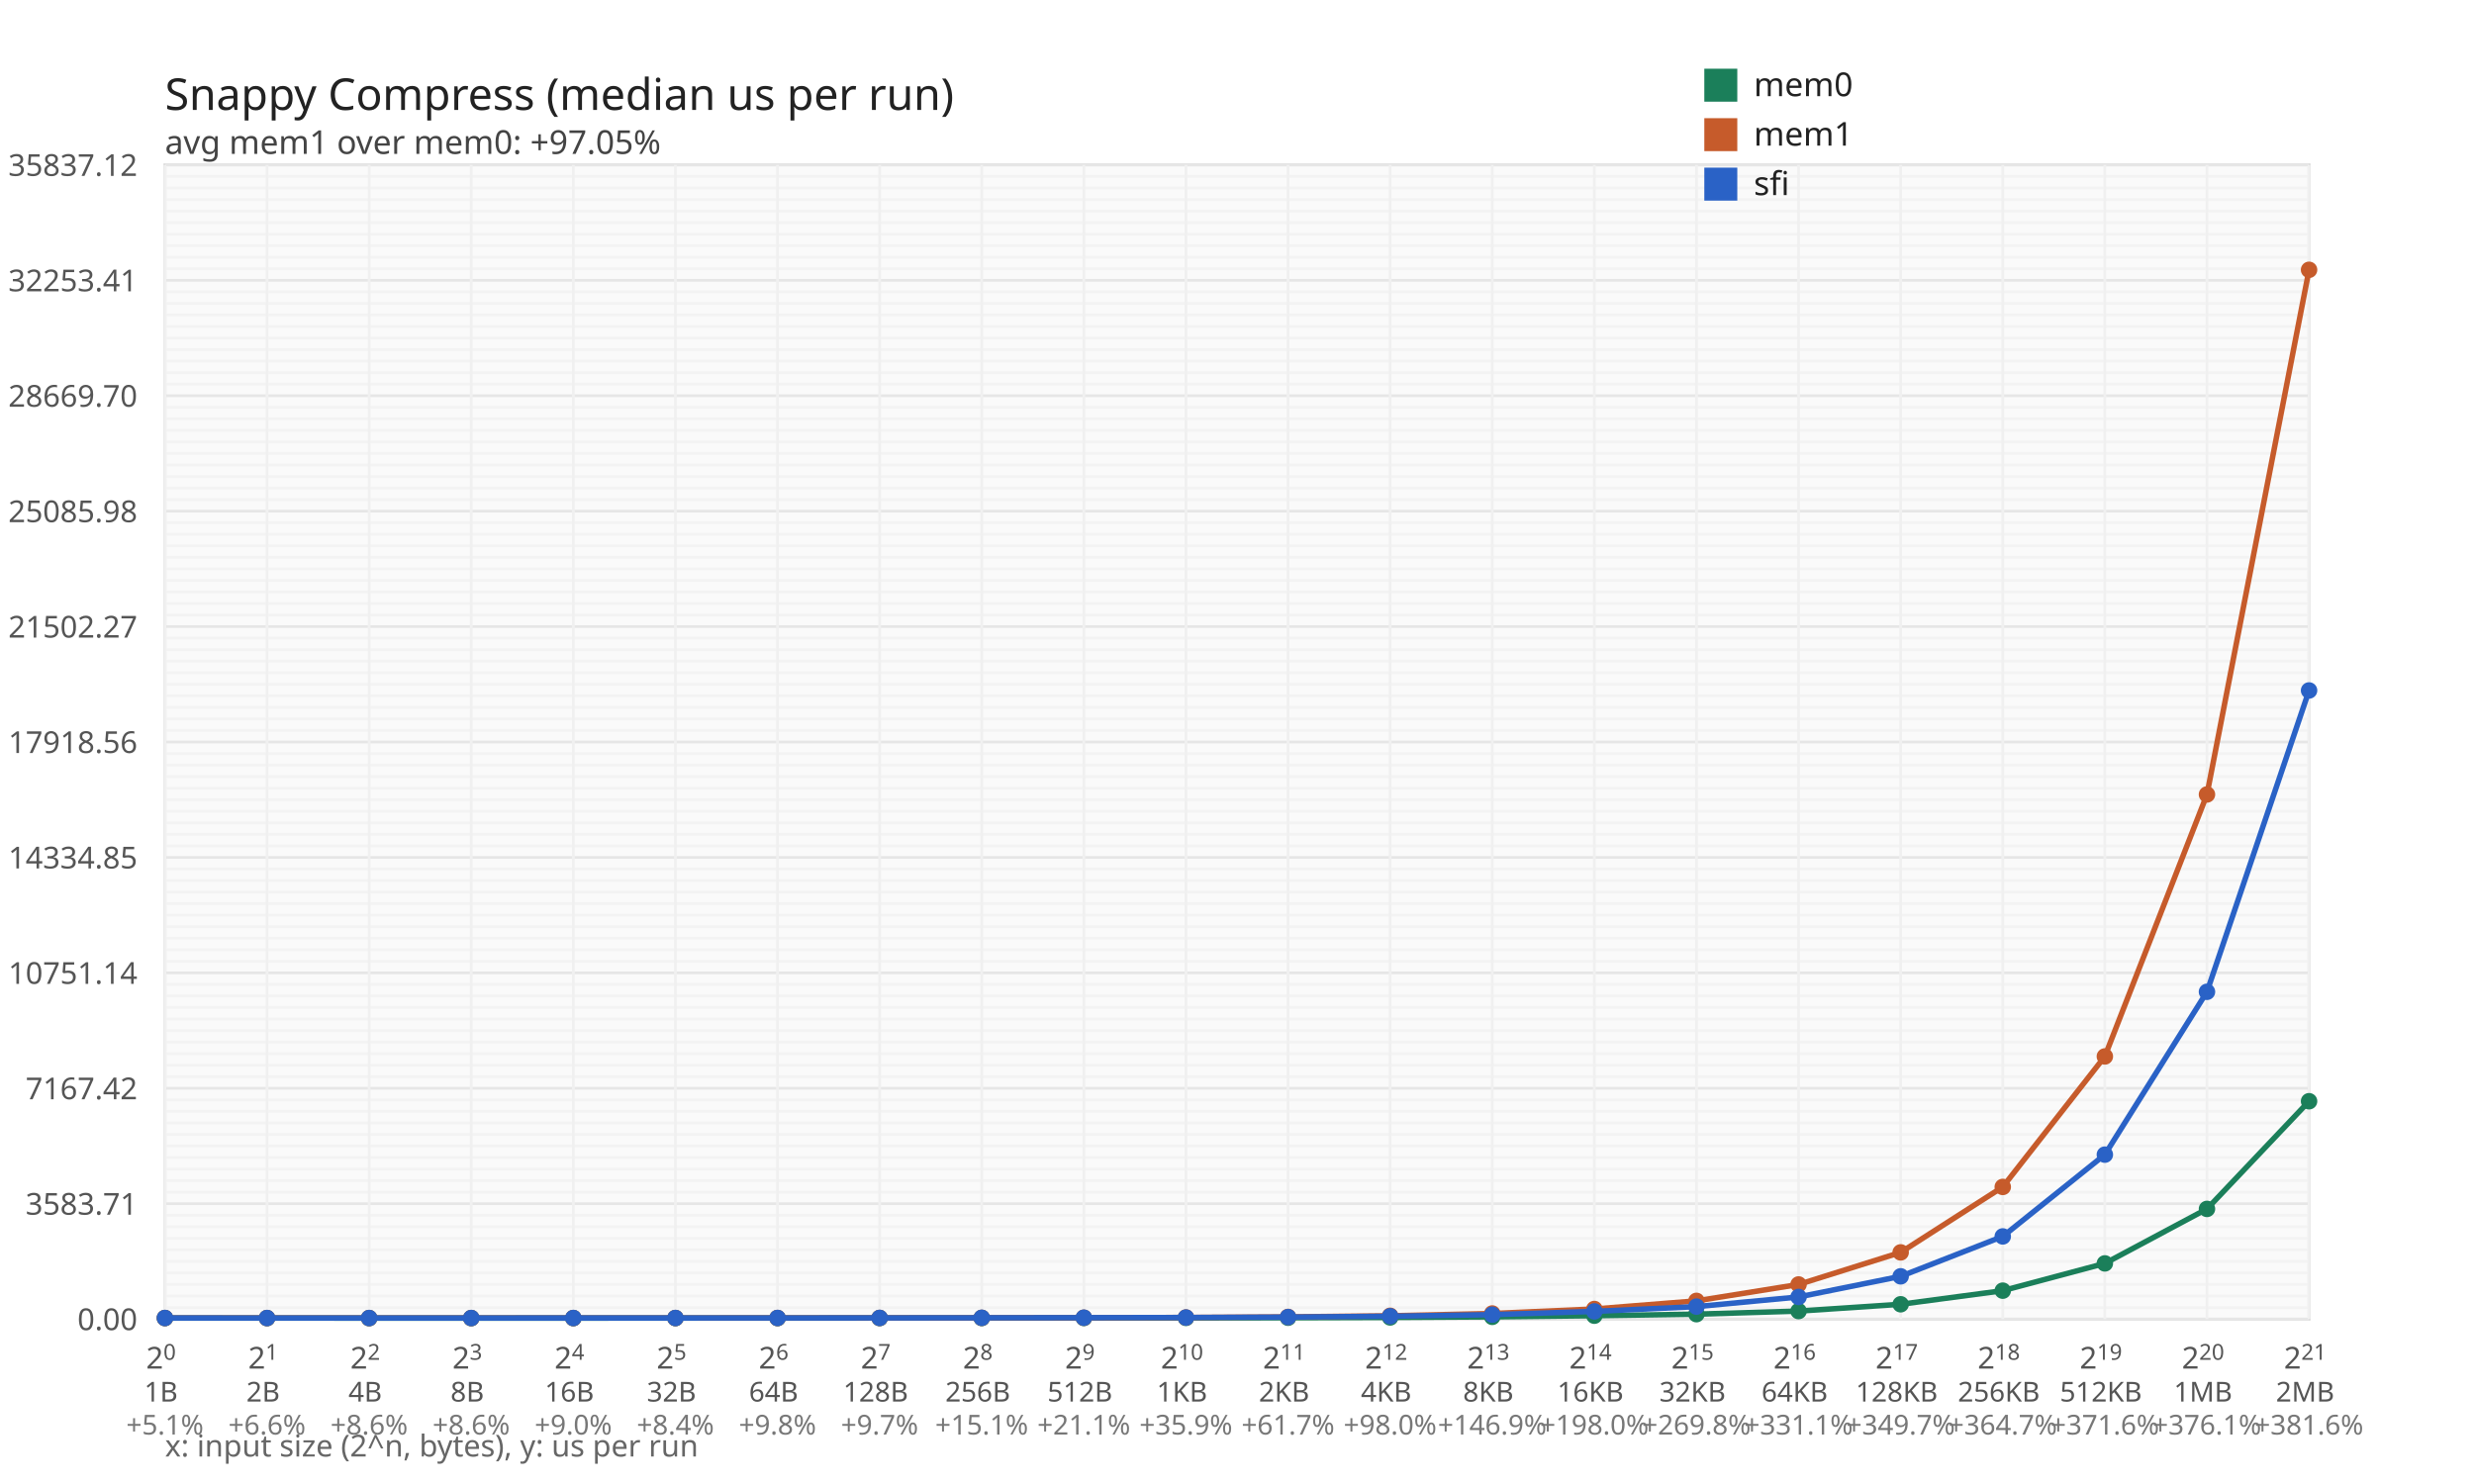
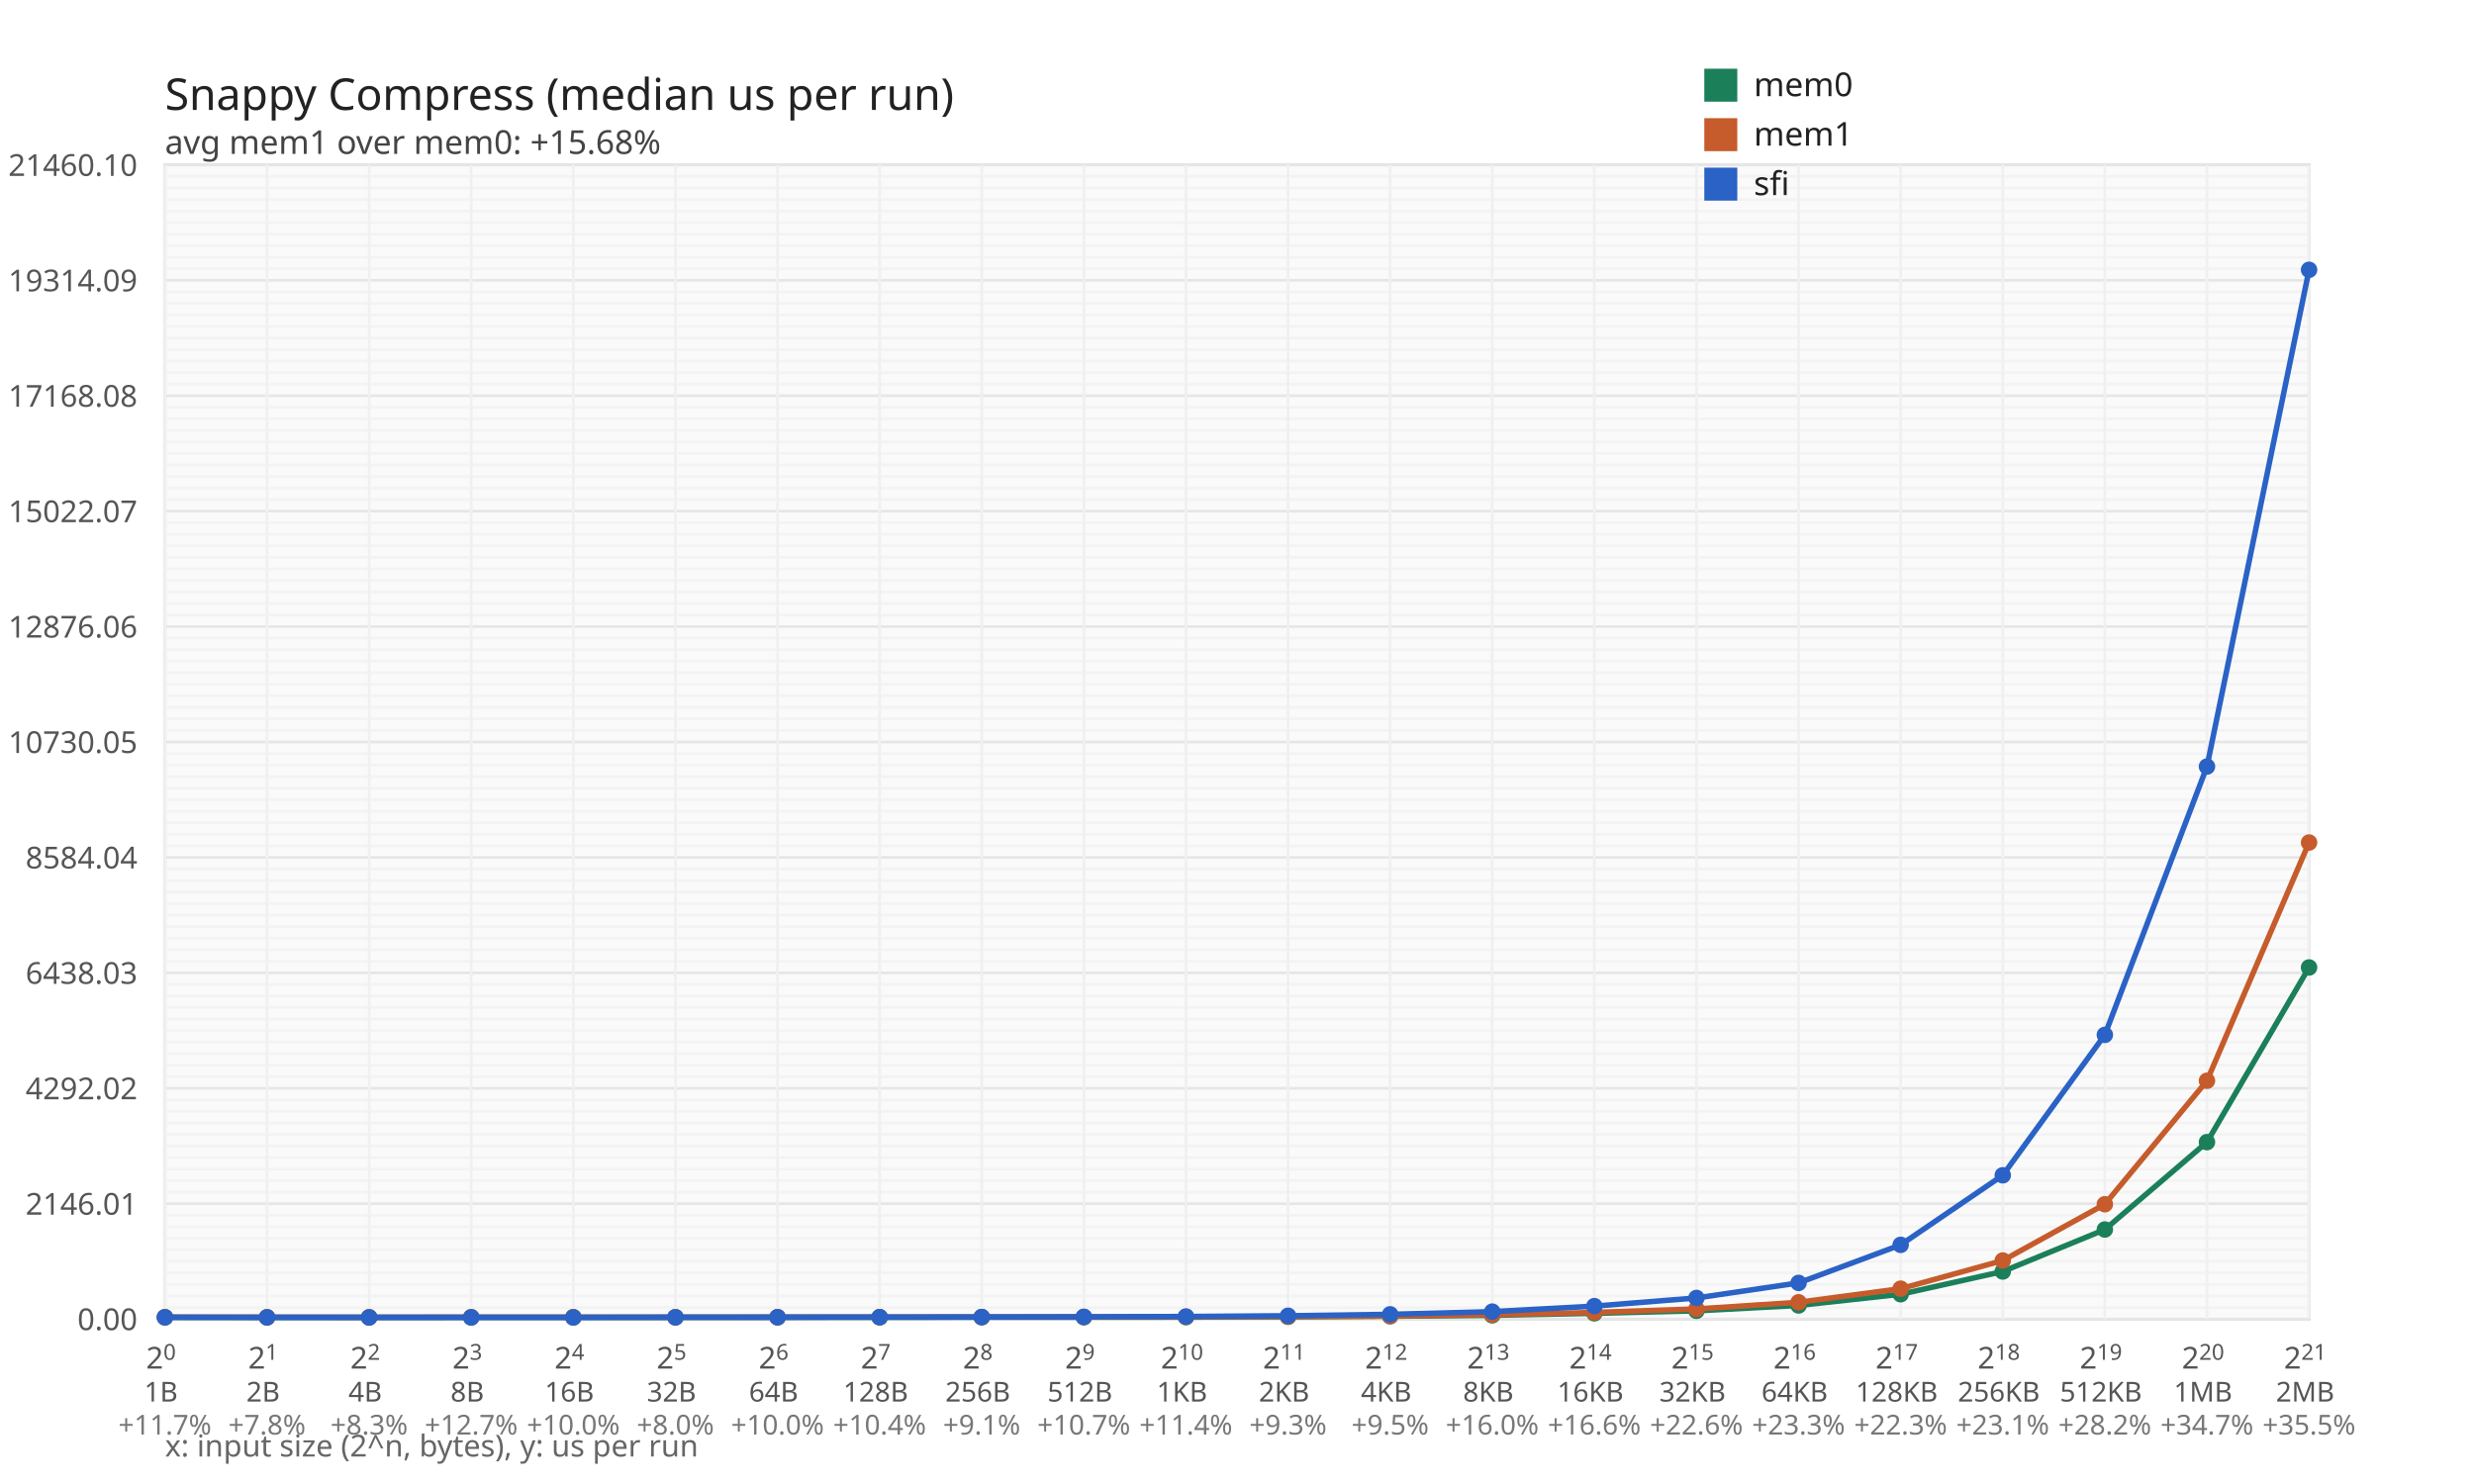
<svg xmlns="http://www.w3.org/2000/svg" width="900" height="540" viewBox="0 0 900 540">
  <rect width="100%" height="100%" fill="#ffffff" />
  <rect x="60" y="60" width="780" height="420" fill="#fafafa" stroke="#d0d0d0" />
  <text x="60" y="40" font-family="sans-serif" font-size="16" fill="#222">Snappy Compress (median us per run)</text>
-   <text x="60" y="56" font-family="sans-serif" font-size="12" fill="#444">avg mem1 over mem0: +97.05%</text>
+   <text x="60" y="56" font-family="sans-serif" font-size="12" fill="#444">avg mem1 over mem0: +15.68%</text>
  <line x1="60" y1="60.00" x2="840" y2="60.00" stroke="#e6e6e6" />
-   <text x="50" y="64.00" font-family="sans-serif" font-size="11" fill="#555" text-anchor="end">35837.12</text>
+   <text x="50" y="64.00" font-family="sans-serif" font-size="11" fill="#555" text-anchor="end">21460.10</text>
  <line x1="60" y1="64.20" x2="840" y2="64.20" stroke="#f3f3f3" />
  <line x1="60" y1="68.40" x2="840" y2="68.40" stroke="#f3f3f3" />
  <line x1="60" y1="72.60" x2="840" y2="72.60" stroke="#f3f3f3" />
  <line x1="60" y1="76.80" x2="840" y2="76.80" stroke="#f3f3f3" />
  <line x1="60" y1="81.00" x2="840" y2="81.00" stroke="#f3f3f3" />
  <line x1="60" y1="85.20" x2="840" y2="85.20" stroke="#f3f3f3" />
  <line x1="60" y1="89.40" x2="840" y2="89.40" stroke="#f3f3f3" />
  <line x1="60" y1="93.60" x2="840" y2="93.60" stroke="#f3f3f3" />
  <line x1="60" y1="97.80" x2="840" y2="97.80" stroke="#f3f3f3" />
  <line x1="60" y1="102.00" x2="840" y2="102.00" stroke="#e6e6e6" />
-   <text x="50" y="106.00" font-family="sans-serif" font-size="11" fill="#555" text-anchor="end">32253.41</text>
+   <text x="50" y="106.00" font-family="sans-serif" font-size="11" fill="#555" text-anchor="end">19314.09</text>
  <line x1="60" y1="106.20" x2="840" y2="106.20" stroke="#f3f3f3" />
  <line x1="60" y1="110.40" x2="840" y2="110.40" stroke="#f3f3f3" />
  <line x1="60" y1="114.60" x2="840" y2="114.60" stroke="#f3f3f3" />
  <line x1="60" y1="118.80" x2="840" y2="118.80" stroke="#f3f3f3" />
  <line x1="60" y1="123.00" x2="840" y2="123.00" stroke="#f3f3f3" />
  <line x1="60" y1="127.20" x2="840" y2="127.20" stroke="#f3f3f3" />
  <line x1="60" y1="131.40" x2="840" y2="131.40" stroke="#f3f3f3" />
  <line x1="60" y1="135.60" x2="840" y2="135.60" stroke="#f3f3f3" />
  <line x1="60" y1="139.80" x2="840" y2="139.80" stroke="#f3f3f3" />
  <line x1="60" y1="144.00" x2="840" y2="144.00" stroke="#e6e6e6" />
-   <text x="50" y="148.00" font-family="sans-serif" font-size="11" fill="#555" text-anchor="end">28669.70</text>
+   <text x="50" y="148.00" font-family="sans-serif" font-size="11" fill="#555" text-anchor="end">17168.08</text>
  <line x1="60" y1="148.20" x2="840" y2="148.20" stroke="#f3f3f3" />
  <line x1="60" y1="152.40" x2="840" y2="152.40" stroke="#f3f3f3" />
  <line x1="60" y1="156.60" x2="840" y2="156.60" stroke="#f3f3f3" />
  <line x1="60" y1="160.80" x2="840" y2="160.80" stroke="#f3f3f3" />
  <line x1="60" y1="165.00" x2="840" y2="165.00" stroke="#f3f3f3" />
  <line x1="60" y1="169.20" x2="840" y2="169.20" stroke="#f3f3f3" />
  <line x1="60" y1="173.40" x2="840" y2="173.40" stroke="#f3f3f3" />
  <line x1="60" y1="177.60" x2="840" y2="177.60" stroke="#f3f3f3" />
  <line x1="60" y1="181.80" x2="840" y2="181.80" stroke="#f3f3f3" />
  <line x1="60" y1="186.00" x2="840" y2="186.00" stroke="#e6e6e6" />
-   <text x="50" y="190.00" font-family="sans-serif" font-size="11" fill="#555" text-anchor="end">25085.98</text>
+   <text x="50" y="190.00" font-family="sans-serif" font-size="11" fill="#555" text-anchor="end">15022.07</text>
  <line x1="60" y1="190.20" x2="840" y2="190.20" stroke="#f3f3f3" />
  <line x1="60" y1="194.40" x2="840" y2="194.40" stroke="#f3f3f3" />
  <line x1="60" y1="198.60" x2="840" y2="198.60" stroke="#f3f3f3" />
  <line x1="60" y1="202.80" x2="840" y2="202.80" stroke="#f3f3f3" />
  <line x1="60" y1="207.00" x2="840" y2="207.00" stroke="#f3f3f3" />
  <line x1="60" y1="211.20" x2="840" y2="211.20" stroke="#f3f3f3" />
  <line x1="60" y1="215.40" x2="840" y2="215.40" stroke="#f3f3f3" />
  <line x1="60" y1="219.60" x2="840" y2="219.60" stroke="#f3f3f3" />
  <line x1="60" y1="223.80" x2="840" y2="223.80" stroke="#f3f3f3" />
  <line x1="60" y1="228.00" x2="840" y2="228.00" stroke="#e6e6e6" />
-   <text x="50" y="232.00" font-family="sans-serif" font-size="11" fill="#555" text-anchor="end">21502.27</text>
+   <text x="50" y="232.00" font-family="sans-serif" font-size="11" fill="#555" text-anchor="end">12876.06</text>
  <line x1="60" y1="232.20" x2="840" y2="232.20" stroke="#f3f3f3" />
  <line x1="60" y1="236.40" x2="840" y2="236.40" stroke="#f3f3f3" />
  <line x1="60" y1="240.60" x2="840" y2="240.60" stroke="#f3f3f3" />
  <line x1="60" y1="244.80" x2="840" y2="244.80" stroke="#f3f3f3" />
  <line x1="60" y1="249.00" x2="840" y2="249.00" stroke="#f3f3f3" />
  <line x1="60" y1="253.20" x2="840" y2="253.20" stroke="#f3f3f3" />
  <line x1="60" y1="257.40" x2="840" y2="257.40" stroke="#f3f3f3" />
  <line x1="60" y1="261.60" x2="840" y2="261.60" stroke="#f3f3f3" />
  <line x1="60" y1="265.80" x2="840" y2="265.80" stroke="#f3f3f3" />
  <line x1="60" y1="270.00" x2="840" y2="270.00" stroke="#e6e6e6" />
-   <text x="50" y="274.00" font-family="sans-serif" font-size="11" fill="#555" text-anchor="end">17918.56</text>
+   <text x="50" y="274.00" font-family="sans-serif" font-size="11" fill="#555" text-anchor="end">10730.05</text>
  <line x1="60" y1="274.20" x2="840" y2="274.20" stroke="#f3f3f3" />
  <line x1="60" y1="278.40" x2="840" y2="278.40" stroke="#f3f3f3" />
  <line x1="60" y1="282.60" x2="840" y2="282.60" stroke="#f3f3f3" />
  <line x1="60" y1="286.80" x2="840" y2="286.80" stroke="#f3f3f3" />
  <line x1="60" y1="291.00" x2="840" y2="291.00" stroke="#f3f3f3" />
  <line x1="60" y1="295.20" x2="840" y2="295.20" stroke="#f3f3f3" />
  <line x1="60" y1="299.40" x2="840" y2="299.40" stroke="#f3f3f3" />
  <line x1="60" y1="303.60" x2="840" y2="303.60" stroke="#f3f3f3" />
  <line x1="60" y1="307.80" x2="840" y2="307.80" stroke="#f3f3f3" />
  <line x1="60" y1="312.00" x2="840" y2="312.00" stroke="#e6e6e6" />
-   <text x="50" y="316.00" font-family="sans-serif" font-size="11" fill="#555" text-anchor="end">14334.85</text>
+   <text x="50" y="316.00" font-family="sans-serif" font-size="11" fill="#555" text-anchor="end">8584.04</text>
  <line x1="60" y1="316.20" x2="840" y2="316.20" stroke="#f3f3f3" />
  <line x1="60" y1="320.40" x2="840" y2="320.40" stroke="#f3f3f3" />
  <line x1="60" y1="324.60" x2="840" y2="324.60" stroke="#f3f3f3" />
  <line x1="60" y1="328.80" x2="840" y2="328.80" stroke="#f3f3f3" />
  <line x1="60" y1="333.00" x2="840" y2="333.00" stroke="#f3f3f3" />
  <line x1="60" y1="337.20" x2="840" y2="337.20" stroke="#f3f3f3" />
  <line x1="60" y1="341.40" x2="840" y2="341.40" stroke="#f3f3f3" />
  <line x1="60" y1="345.60" x2="840" y2="345.60" stroke="#f3f3f3" />
  <line x1="60" y1="349.80" x2="840" y2="349.80" stroke="#f3f3f3" />
  <line x1="60" y1="354.00" x2="840" y2="354.00" stroke="#e6e6e6" />
-   <text x="50" y="358.00" font-family="sans-serif" font-size="11" fill="#555" text-anchor="end">10751.14</text>
+   <text x="50" y="358.00" font-family="sans-serif" font-size="11" fill="#555" text-anchor="end">6438.03</text>
  <line x1="60" y1="358.20" x2="840" y2="358.20" stroke="#f3f3f3" />
  <line x1="60" y1="362.40" x2="840" y2="362.40" stroke="#f3f3f3" />
  <line x1="60" y1="366.60" x2="840" y2="366.60" stroke="#f3f3f3" />
  <line x1="60" y1="370.80" x2="840" y2="370.80" stroke="#f3f3f3" />
  <line x1="60" y1="375.00" x2="840" y2="375.00" stroke="#f3f3f3" />
  <line x1="60" y1="379.20" x2="840" y2="379.20" stroke="#f3f3f3" />
  <line x1="60" y1="383.40" x2="840" y2="383.40" stroke="#f3f3f3" />
  <line x1="60" y1="387.60" x2="840" y2="387.60" stroke="#f3f3f3" />
  <line x1="60" y1="391.80" x2="840" y2="391.80" stroke="#f3f3f3" />
  <line x1="60" y1="396.00" x2="840" y2="396.00" stroke="#e6e6e6" />
-   <text x="50" y="400.00" font-family="sans-serif" font-size="11" fill="#555" text-anchor="end">7167.42</text>
+   <text x="50" y="400.00" font-family="sans-serif" font-size="11" fill="#555" text-anchor="end">4292.02</text>
  <line x1="60" y1="400.20" x2="840" y2="400.20" stroke="#f3f3f3" />
  <line x1="60" y1="404.40" x2="840" y2="404.40" stroke="#f3f3f3" />
  <line x1="60" y1="408.60" x2="840" y2="408.60" stroke="#f3f3f3" />
  <line x1="60" y1="412.80" x2="840" y2="412.80" stroke="#f3f3f3" />
  <line x1="60" y1="417.00" x2="840" y2="417.00" stroke="#f3f3f3" />
  <line x1="60" y1="421.20" x2="840" y2="421.20" stroke="#f3f3f3" />
  <line x1="60" y1="425.40" x2="840" y2="425.40" stroke="#f3f3f3" />
  <line x1="60" y1="429.60" x2="840" y2="429.60" stroke="#f3f3f3" />
  <line x1="60" y1="433.80" x2="840" y2="433.80" stroke="#f3f3f3" />
  <line x1="60" y1="438.00" x2="840" y2="438.00" stroke="#e6e6e6" />
-   <text x="50" y="442.00" font-family="sans-serif" font-size="11" fill="#555" text-anchor="end">3583.71</text>
+   <text x="50" y="442.00" font-family="sans-serif" font-size="11" fill="#555" text-anchor="end">2146.01</text>
  <line x1="60" y1="442.20" x2="840" y2="442.20" stroke="#f3f3f3" />
  <line x1="60" y1="446.40" x2="840" y2="446.40" stroke="#f3f3f3" />
  <line x1="60" y1="450.60" x2="840" y2="450.60" stroke="#f3f3f3" />
  <line x1="60" y1="454.80" x2="840" y2="454.80" stroke="#f3f3f3" />
  <line x1="60" y1="459.00" x2="840" y2="459.00" stroke="#f3f3f3" />
  <line x1="60" y1="463.20" x2="840" y2="463.20" stroke="#f3f3f3" />
  <line x1="60" y1="467.40" x2="840" y2="467.40" stroke="#f3f3f3" />
  <line x1="60" y1="471.60" x2="840" y2="471.60" stroke="#f3f3f3" />
  <line x1="60" y1="475.80" x2="840" y2="475.80" stroke="#f3f3f3" />
  <line x1="60" y1="480.00" x2="840" y2="480.00" stroke="#e6e6e6" />
  <text x="50" y="484.00" font-family="sans-serif" font-size="11" fill="#555" text-anchor="end">0.00</text>
  <line x1="60.00" y1="60" x2="60.00" y2="480" stroke="#f0f0f0" />
  <text x="60.00" y="498" font-family="sans-serif" font-size="11" fill="#555" text-anchor="middle">2<tspan baseline-shift="super" font-size="8">0</tspan>
    <tspan x="60.00" dy="12" font-size="10">1B</tspan>
-     <tspan x="60.00" dy="12" font-size="10" fill="#777">+5.1%</tspan>
+     <tspan x="60.00" dy="12" font-size="10" fill="#777">+11.7%</tspan>
  </text>
  <line x1="97.14" y1="60" x2="97.14" y2="480" stroke="#f0f0f0" />
  <text x="97.14" y="498" font-family="sans-serif" font-size="11" fill="#555" text-anchor="middle">2<tspan baseline-shift="super" font-size="8">1</tspan>
    <tspan x="97.14" dy="12" font-size="10">2B</tspan>
-     <tspan x="97.14" dy="12" font-size="10" fill="#777">+6.6%</tspan>
+     <tspan x="97.14" dy="12" font-size="10" fill="#777">+7.8%</tspan>
  </text>
  <line x1="134.29" y1="60" x2="134.29" y2="480" stroke="#f0f0f0" />
  <text x="134.29" y="498" font-family="sans-serif" font-size="11" fill="#555" text-anchor="middle">2<tspan baseline-shift="super" font-size="8">2</tspan>
    <tspan x="134.29" dy="12" font-size="10">4B</tspan>
-     <tspan x="134.29" dy="12" font-size="10" fill="#777">+8.6%</tspan>
+     <tspan x="134.29" dy="12" font-size="10" fill="#777">+8.3%</tspan>
  </text>
  <line x1="171.43" y1="60" x2="171.43" y2="480" stroke="#f0f0f0" />
  <text x="171.43" y="498" font-family="sans-serif" font-size="11" fill="#555" text-anchor="middle">2<tspan baseline-shift="super" font-size="8">3</tspan>
    <tspan x="171.43" dy="12" font-size="10">8B</tspan>
-     <tspan x="171.43" dy="12" font-size="10" fill="#777">+8.6%</tspan>
+     <tspan x="171.43" dy="12" font-size="10" fill="#777">+12.7%</tspan>
  </text>
  <line x1="208.57" y1="60" x2="208.57" y2="480" stroke="#f0f0f0" />
  <text x="208.57" y="498" font-family="sans-serif" font-size="11" fill="#555" text-anchor="middle">2<tspan baseline-shift="super" font-size="8">4</tspan>
    <tspan x="208.57" dy="12" font-size="10">16B</tspan>
-     <tspan x="208.57" dy="12" font-size="10" fill="#777">+9.0%</tspan>
+     <tspan x="208.57" dy="12" font-size="10" fill="#777">+10.0%</tspan>
  </text>
  <line x1="245.71" y1="60" x2="245.71" y2="480" stroke="#f0f0f0" />
  <text x="245.71" y="498" font-family="sans-serif" font-size="11" fill="#555" text-anchor="middle">2<tspan baseline-shift="super" font-size="8">5</tspan>
    <tspan x="245.71" dy="12" font-size="10">32B</tspan>
-     <tspan x="245.71" dy="12" font-size="10" fill="#777">+8.4%</tspan>
+     <tspan x="245.71" dy="12" font-size="10" fill="#777">+8.0%</tspan>
  </text>
  <line x1="282.86" y1="60" x2="282.86" y2="480" stroke="#f0f0f0" />
  <text x="282.86" y="498" font-family="sans-serif" font-size="11" fill="#555" text-anchor="middle">2<tspan baseline-shift="super" font-size="8">6</tspan>
    <tspan x="282.86" dy="12" font-size="10">64B</tspan>
-     <tspan x="282.86" dy="12" font-size="10" fill="#777">+9.8%</tspan>
+     <tspan x="282.86" dy="12" font-size="10" fill="#777">+10.0%</tspan>
  </text>
  <line x1="320.00" y1="60" x2="320.00" y2="480" stroke="#f0f0f0" />
  <text x="320.00" y="498" font-family="sans-serif" font-size="11" fill="#555" text-anchor="middle">2<tspan baseline-shift="super" font-size="8">7</tspan>
    <tspan x="320.00" dy="12" font-size="10">128B</tspan>
-     <tspan x="320.00" dy="12" font-size="10" fill="#777">+9.7%</tspan>
+     <tspan x="320.00" dy="12" font-size="10" fill="#777">+10.4%</tspan>
  </text>
  <line x1="357.14" y1="60" x2="357.14" y2="480" stroke="#f0f0f0" />
  <text x="357.14" y="498" font-family="sans-serif" font-size="11" fill="#555" text-anchor="middle">2<tspan baseline-shift="super" font-size="8">8</tspan>
    <tspan x="357.14" dy="12" font-size="10">256B</tspan>
-     <tspan x="357.14" dy="12" font-size="10" fill="#777">+15.1%</tspan>
+     <tspan x="357.14" dy="12" font-size="10" fill="#777">+9.1%</tspan>
  </text>
  <line x1="394.29" y1="60" x2="394.29" y2="480" stroke="#f0f0f0" />
  <text x="394.29" y="498" font-family="sans-serif" font-size="11" fill="#555" text-anchor="middle">2<tspan baseline-shift="super" font-size="8">9</tspan>
    <tspan x="394.29" dy="12" font-size="10">512B</tspan>
-     <tspan x="394.29" dy="12" font-size="10" fill="#777">+21.1%</tspan>
+     <tspan x="394.29" dy="12" font-size="10" fill="#777">+10.7%</tspan>
  </text>
  <line x1="431.43" y1="60" x2="431.43" y2="480" stroke="#f0f0f0" />
  <text x="431.43" y="498" font-family="sans-serif" font-size="11" fill="#555" text-anchor="middle">2<tspan baseline-shift="super" font-size="8">10</tspan>
    <tspan x="431.43" dy="12" font-size="10">1KB</tspan>
-     <tspan x="431.43" dy="12" font-size="10" fill="#777">+35.9%</tspan>
+     <tspan x="431.43" dy="12" font-size="10" fill="#777">+11.4%</tspan>
  </text>
  <line x1="468.57" y1="60" x2="468.57" y2="480" stroke="#f0f0f0" />
  <text x="468.57" y="498" font-family="sans-serif" font-size="11" fill="#555" text-anchor="middle">2<tspan baseline-shift="super" font-size="8">11</tspan>
    <tspan x="468.57" dy="12" font-size="10">2KB</tspan>
-     <tspan x="468.57" dy="12" font-size="10" fill="#777">+61.7%</tspan>
+     <tspan x="468.57" dy="12" font-size="10" fill="#777">+9.3%</tspan>
  </text>
  <line x1="505.71" y1="60" x2="505.71" y2="480" stroke="#f0f0f0" />
  <text x="505.71" y="498" font-family="sans-serif" font-size="11" fill="#555" text-anchor="middle">2<tspan baseline-shift="super" font-size="8">12</tspan>
    <tspan x="505.71" dy="12" font-size="10">4KB</tspan>
-     <tspan x="505.71" dy="12" font-size="10" fill="#777">+98.0%</tspan>
+     <tspan x="505.71" dy="12" font-size="10" fill="#777">+9.5%</tspan>
  </text>
  <line x1="542.86" y1="60" x2="542.86" y2="480" stroke="#f0f0f0" />
  <text x="542.86" y="498" font-family="sans-serif" font-size="11" fill="#555" text-anchor="middle">2<tspan baseline-shift="super" font-size="8">13</tspan>
    <tspan x="542.86" dy="12" font-size="10">8KB</tspan>
-     <tspan x="542.86" dy="12" font-size="10" fill="#777">+146.9%</tspan>
+     <tspan x="542.86" dy="12" font-size="10" fill="#777">+16.0%</tspan>
  </text>
  <line x1="580.00" y1="60" x2="580.00" y2="480" stroke="#f0f0f0" />
  <text x="580.00" y="498" font-family="sans-serif" font-size="11" fill="#555" text-anchor="middle">2<tspan baseline-shift="super" font-size="8">14</tspan>
    <tspan x="580.00" dy="12" font-size="10">16KB</tspan>
-     <tspan x="580.00" dy="12" font-size="10" fill="#777">+198.0%</tspan>
+     <tspan x="580.00" dy="12" font-size="10" fill="#777">+16.6%</tspan>
  </text>
  <line x1="617.14" y1="60" x2="617.14" y2="480" stroke="#f0f0f0" />
  <text x="617.14" y="498" font-family="sans-serif" font-size="11" fill="#555" text-anchor="middle">2<tspan baseline-shift="super" font-size="8">15</tspan>
    <tspan x="617.14" dy="12" font-size="10">32KB</tspan>
-     <tspan x="617.14" dy="12" font-size="10" fill="#777">+269.8%</tspan>
+     <tspan x="617.14" dy="12" font-size="10" fill="#777">+22.6%</tspan>
  </text>
  <line x1="654.29" y1="60" x2="654.29" y2="480" stroke="#f0f0f0" />
  <text x="654.29" y="498" font-family="sans-serif" font-size="11" fill="#555" text-anchor="middle">2<tspan baseline-shift="super" font-size="8">16</tspan>
    <tspan x="654.29" dy="12" font-size="10">64KB</tspan>
-     <tspan x="654.29" dy="12" font-size="10" fill="#777">+331.1%</tspan>
+     <tspan x="654.29" dy="12" font-size="10" fill="#777">+23.3%</tspan>
  </text>
  <line x1="691.43" y1="60" x2="691.43" y2="480" stroke="#f0f0f0" />
  <text x="691.43" y="498" font-family="sans-serif" font-size="11" fill="#555" text-anchor="middle">2<tspan baseline-shift="super" font-size="8">17</tspan>
    <tspan x="691.43" dy="12" font-size="10">128KB</tspan>
-     <tspan x="691.43" dy="12" font-size="10" fill="#777">+349.7%</tspan>
+     <tspan x="691.43" dy="12" font-size="10" fill="#777">+22.3%</tspan>
  </text>
  <line x1="728.57" y1="60" x2="728.57" y2="480" stroke="#f0f0f0" />
  <text x="728.57" y="498" font-family="sans-serif" font-size="11" fill="#555" text-anchor="middle">2<tspan baseline-shift="super" font-size="8">18</tspan>
    <tspan x="728.57" dy="12" font-size="10">256KB</tspan>
-     <tspan x="728.57" dy="12" font-size="10" fill="#777">+364.7%</tspan>
+     <tspan x="728.57" dy="12" font-size="10" fill="#777">+23.1%</tspan>
  </text>
  <line x1="765.71" y1="60" x2="765.71" y2="480" stroke="#f0f0f0" />
  <text x="765.71" y="498" font-family="sans-serif" font-size="11" fill="#555" text-anchor="middle">2<tspan baseline-shift="super" font-size="8">19</tspan>
    <tspan x="765.71" dy="12" font-size="10">512KB</tspan>
-     <tspan x="765.71" dy="12" font-size="10" fill="#777">+371.6%</tspan>
+     <tspan x="765.71" dy="12" font-size="10" fill="#777">+28.2%</tspan>
  </text>
  <line x1="802.86" y1="60" x2="802.86" y2="480" stroke="#f0f0f0" />
  <text x="802.86" y="498" font-family="sans-serif" font-size="11" fill="#555" text-anchor="middle">2<tspan baseline-shift="super" font-size="8">20</tspan>
    <tspan x="802.86" dy="12" font-size="10">1MB</tspan>
-     <tspan x="802.86" dy="12" font-size="10" fill="#777">+376.1%</tspan>
+     <tspan x="802.86" dy="12" font-size="10" fill="#777">+34.7%</tspan>
  </text>
  <line x1="840.00" y1="60" x2="840.00" y2="480" stroke="#f0f0f0" />
  <text x="840.00" y="498" font-family="sans-serif" font-size="11" fill="#555" text-anchor="middle">2<tspan baseline-shift="super" font-size="8">21</tspan>
    <tspan x="840.00" dy="12" font-size="10">2MB</tspan>
-     <tspan x="840.00" dy="12" font-size="10" fill="#777">+381.6%</tspan>
-   </text>
-   <circle cx="60.00" cy="479.62" r="3" fill="#1b7f5a" />
-   <circle cx="97.14" cy="479.63" r="3" fill="#1b7f5a" />
-   <circle cx="134.29" cy="479.64" r="3" fill="#1b7f5a" />
-   <circle cx="171.43" cy="479.64" r="3" fill="#1b7f5a" />
-   <circle cx="208.57" cy="479.64" r="3" fill="#1b7f5a" />
-   <circle cx="245.71" cy="479.63" r="3" fill="#1b7f5a" />
-   <circle cx="282.86" cy="479.63" r="3" fill="#1b7f5a" />
-   <circle cx="320.00" cy="479.61" r="3" fill="#1b7f5a" />
-   <circle cx="357.14" cy="479.60" r="3" fill="#1b7f5a" />
-   <circle cx="394.29" cy="479.59" r="3" fill="#1b7f5a" />
-   <circle cx="431.43" cy="479.56" r="3" fill="#1b7f5a" />
-   <circle cx="468.57" cy="479.50" r="3" fill="#1b7f5a" />
-   <circle cx="505.71" cy="479.39" r="3" fill="#1b7f5a" />
-   <circle cx="542.86" cy="479.18" r="3" fill="#1b7f5a" />
-   <circle cx="580.00" cy="478.76" r="3" fill="#1b7f5a" />
-   <circle cx="617.14" cy="478.20" r="3" fill="#1b7f5a" />
-   <circle cx="654.29" cy="477.08" r="3" fill="#1b7f5a" />
-   <circle cx="691.43" cy="474.60" r="3" fill="#1b7f5a" />
-   <circle cx="728.57" cy="469.65" r="3" fill="#1b7f5a" />
-   <circle cx="765.71" cy="459.73" r="3" fill="#1b7f5a" />
-   <circle cx="802.86" cy="439.90" r="3" fill="#1b7f5a" />
-   <circle cx="840.00" cy="400.72" r="3" fill="#1b7f5a" />
-   <polyline fill="none" stroke="#1b7f5a" stroke-width="2" points="60.00,479.62 97.14,479.63 134.29,479.64 171.43,479.64 208.57,479.64 245.71,479.63 282.86,479.63 320.00,479.61 357.14,479.60 394.29,479.59 431.43,479.56 468.57,479.50 505.71,479.39 542.86,479.18 580.00,478.76 617.14,478.20 654.29,477.08 691.43,474.60 728.57,469.65 765.71,459.73 802.86,439.90 840.00,400.72" />
+     <tspan x="840.00" dy="12" font-size="10" fill="#777">+35.5%</tspan>
+   </text>
+   <circle cx="60.00" cy="479.36" r="3" fill="#1b7f5a" />
+   <circle cx="97.14" cy="479.36" r="3" fill="#1b7f5a" />
+   <circle cx="134.29" cy="479.38" r="3" fill="#1b7f5a" />
+   <circle cx="171.43" cy="479.37" r="3" fill="#1b7f5a" />
+   <circle cx="208.57" cy="479.36" r="3" fill="#1b7f5a" />
+   <circle cx="245.71" cy="479.35" r="3" fill="#1b7f5a" />
+   <circle cx="282.86" cy="479.35" r="3" fill="#1b7f5a" />
+   <circle cx="320.00" cy="479.34" r="3" fill="#1b7f5a" />
+   <circle cx="357.14" cy="479.31" r="3" fill="#1b7f5a" />
+   <circle cx="394.29" cy="479.30" r="3" fill="#1b7f5a" />
+   <circle cx="431.43" cy="479.27" r="3" fill="#1b7f5a" />
+   <circle cx="468.57" cy="479.16" r="3" fill="#1b7f5a" />
+   <circle cx="505.71" cy="478.96" r="3" fill="#1b7f5a" />
+   <circle cx="542.86" cy="478.62" r="3" fill="#1b7f5a" />
+   <circle cx="580.00" cy="477.90" r="3" fill="#1b7f5a" />
+   <circle cx="617.14" cy="476.99" r="3" fill="#1b7f5a" />
+   <circle cx="654.29" cy="475.03" r="3" fill="#1b7f5a" />
+   <circle cx="691.43" cy="470.95" r="3" fill="#1b7f5a" />
+   <circle cx="728.57" cy="462.67" r="3" fill="#1b7f5a" />
+   <circle cx="765.71" cy="447.40" r="3" fill="#1b7f5a" />
+   <circle cx="802.86" cy="415.60" r="3" fill="#1b7f5a" />
+   <circle cx="840.00" cy="352.04" r="3" fill="#1b7f5a" />
+   <polyline fill="none" stroke="#1b7f5a" stroke-width="2" points="60.00,479.36 97.14,479.36 134.29,479.38 171.43,479.37 208.57,479.36 245.71,479.35 282.86,479.35 320.00,479.34 357.14,479.31 394.29,479.30 431.43,479.27 468.57,479.16 505.71,478.96 542.86,478.62 580.00,477.90 617.14,476.99 654.29,475.03 691.43,470.95 728.57,462.67 765.71,447.40 802.86,415.60 840.00,352.04" />
  <rect x="620" y="25" width="12" height="12" fill="#1b7f5a" />
  <text x="638" y="35" font-family="sans-serif" font-size="12" fill="#222">mem0</text>
-   <circle cx="60.00" cy="479.60" r="3" fill="#c65b2b" />
-   <circle cx="97.14" cy="479.61" r="3" fill="#c65b2b" />
-   <circle cx="134.29" cy="479.61" r="3" fill="#c65b2b" />
-   <circle cx="171.43" cy="479.61" r="3" fill="#c65b2b" />
-   <circle cx="208.57" cy="479.61" r="3" fill="#c65b2b" />
-   <circle cx="245.71" cy="479.60" r="3" fill="#c65b2b" />
-   <circle cx="282.86" cy="479.59" r="3" fill="#c65b2b" />
-   <circle cx="320.00" cy="479.57" r="3" fill="#c65b2b" />
-   <circle cx="357.14" cy="479.54" r="3" fill="#c65b2b" />
-   <circle cx="394.29" cy="479.50" r="3" fill="#c65b2b" />
-   <circle cx="431.43" cy="479.41" r="3" fill="#c65b2b" />
-   <circle cx="468.57" cy="479.20" r="3" fill="#c65b2b" />
-   <circle cx="505.71" cy="478.79" r="3" fill="#c65b2b" />
-   <circle cx="542.86" cy="477.96" r="3" fill="#c65b2b" />
-   <circle cx="580.00" cy="476.32" r="3" fill="#c65b2b" />
-   <circle cx="617.14" cy="473.36" r="3" fill="#c65b2b" />
-   <circle cx="654.29" cy="467.39" r="3" fill="#c65b2b" />
-   <circle cx="691.43" cy="455.72" r="3" fill="#c65b2b" />
-   <circle cx="728.57" cy="431.90" r="3" fill="#c65b2b" />
-   <circle cx="765.71" cy="384.42" r="3" fill="#c65b2b" />
-   <circle cx="802.86" cy="289.09" r="3" fill="#c65b2b" />
-   <circle cx="840.00" cy="98.18" r="3" fill="#c65b2b" />
-   <polyline fill="none" stroke="#c65b2b" stroke-width="2" points="60.00,479.60 97.14,479.61 134.29,479.61 171.43,479.61 208.57,479.61 245.71,479.60 282.86,479.59 320.00,479.57 357.14,479.54 394.29,479.50 431.43,479.41 468.57,479.20 505.71,478.79 542.86,477.96 580.00,476.32 617.14,473.36 654.29,467.39 691.43,455.72 728.57,431.90 765.71,384.42 802.86,289.09 840.00,98.18" />
+   <circle cx="60.00" cy="479.28" r="3" fill="#c65b2b" />
+   <circle cx="97.14" cy="479.31" r="3" fill="#c65b2b" />
+   <circle cx="134.29" cy="479.33" r="3" fill="#c65b2b" />
+   <circle cx="171.43" cy="479.29" r="3" fill="#c65b2b" />
+   <circle cx="208.57" cy="479.30" r="3" fill="#c65b2b" />
+   <circle cx="245.71" cy="479.30" r="3" fill="#c65b2b" />
+   <circle cx="282.86" cy="479.28" r="3" fill="#c65b2b" />
+   <circle cx="320.00" cy="479.27" r="3" fill="#c65b2b" />
+   <circle cx="357.14" cy="479.25" r="3" fill="#c65b2b" />
+   <circle cx="394.29" cy="479.23" r="3" fill="#c65b2b" />
+   <circle cx="431.43" cy="479.18" r="3" fill="#c65b2b" />
+   <circle cx="468.57" cy="479.08" r="3" fill="#c65b2b" />
+   <circle cx="505.71" cy="478.86" r="3" fill="#c65b2b" />
+   <circle cx="542.86" cy="478.40" r="3" fill="#c65b2b" />
+   <circle cx="580.00" cy="477.56" r="3" fill="#c65b2b" />
+   <circle cx="617.14" cy="476.31" r="3" fill="#c65b2b" />
+   <circle cx="654.29" cy="473.88" r="3" fill="#c65b2b" />
+   <circle cx="691.43" cy="468.93" r="3" fill="#c65b2b" />
+   <circle cx="728.57" cy="458.68" r="3" fill="#c65b2b" />
+   <circle cx="765.71" cy="438.20" r="3" fill="#c65b2b" />
+   <circle cx="802.86" cy="393.27" r="3" fill="#c65b2b" />
+   <circle cx="840.00" cy="306.58" r="3" fill="#c65b2b" />
+   <polyline fill="none" stroke="#c65b2b" stroke-width="2" points="60.00,479.28 97.14,479.31 134.29,479.33 171.43,479.29 208.57,479.30 245.71,479.30 282.86,479.28 320.00,479.27 357.14,479.25 394.29,479.23 431.43,479.18 468.57,479.08 505.71,478.86 542.86,478.40 580.00,477.56 617.14,476.31 654.29,473.88 691.43,468.93 728.57,458.68 765.71,438.20 802.86,393.27 840.00,306.58" />
  <rect x="620" y="43" width="12" height="12" fill="#c65b2b" />
  <text x="638" y="53" font-family="sans-serif" font-size="12" fill="#222">mem1</text>
-   <circle cx="60.00" cy="479.59" r="3" fill="#2a62c6" />
-   <circle cx="97.14" cy="479.60" r="3" fill="#2a62c6" />
-   <circle cx="134.29" cy="479.60" r="3" fill="#2a62c6" />
-   <circle cx="171.43" cy="479.60" r="3" fill="#2a62c6" />
-   <circle cx="208.57" cy="479.59" r="3" fill="#2a62c6" />
-   <circle cx="245.71" cy="479.59" r="3" fill="#2a62c6" />
-   <circle cx="282.86" cy="479.58" r="3" fill="#2a62c6" />
-   <circle cx="320.00" cy="479.56" r="3" fill="#2a62c6" />
-   <circle cx="357.14" cy="479.52" r="3" fill="#2a62c6" />
-   <circle cx="394.29" cy="479.48" r="3" fill="#2a62c6" />
-   <circle cx="431.43" cy="479.42" r="3" fill="#2a62c6" />
-   <circle cx="468.57" cy="479.26" r="3" fill="#2a62c6" />
-   <circle cx="505.71" cy="478.95" r="3" fill="#2a62c6" />
-   <circle cx="542.86" cy="478.38" r="3" fill="#2a62c6" />
-   <circle cx="580.00" cy="477.19" r="3" fill="#2a62c6" />
-   <circle cx="617.14" cy="475.45" r="3" fill="#2a62c6" />
-   <circle cx="654.29" cy="471.94" r="3" fill="#2a62c6" />
-   <circle cx="691.43" cy="464.43" r="3" fill="#2a62c6" />
-   <circle cx="728.57" cy="449.91" r="3" fill="#2a62c6" />
-   <circle cx="765.71" cy="420.15" r="3" fill="#2a62c6" />
-   <circle cx="802.86" cy="360.90" r="3" fill="#2a62c6" />
-   <circle cx="840.00" cy="251.25" r="3" fill="#2a62c6" />
-   <polyline fill="none" stroke="#2a62c6" stroke-width="2" points="60.00,479.59 97.14,479.60 134.29,479.60 171.43,479.60 208.57,479.59 245.71,479.59 282.86,479.58 320.00,479.56 357.14,479.52 394.29,479.48 431.43,479.42 468.57,479.26 505.71,478.95 542.86,478.38 580.00,477.19 617.14,475.45 654.29,471.94 691.43,464.43 728.57,449.91 765.71,420.15 802.86,360.90 840.00,251.25" />
+   <circle cx="60.00" cy="479.34" r="3" fill="#2a62c6" />
+   <circle cx="97.14" cy="479.38" r="3" fill="#2a62c6" />
+   <circle cx="134.29" cy="479.38" r="3" fill="#2a62c6" />
+   <circle cx="171.43" cy="479.38" r="3" fill="#2a62c6" />
+   <circle cx="208.57" cy="479.38" r="3" fill="#2a62c6" />
+   <circle cx="245.71" cy="479.35" r="3" fill="#2a62c6" />
+   <circle cx="282.86" cy="479.32" r="3" fill="#2a62c6" />
+   <circle cx="320.00" cy="479.28" r="3" fill="#2a62c6" />
+   <circle cx="357.14" cy="479.24" r="3" fill="#2a62c6" />
+   <circle cx="394.29" cy="479.17" r="3" fill="#2a62c6" />
+   <circle cx="431.43" cy="479.05" r="3" fill="#2a62c6" />
+   <circle cx="468.57" cy="478.78" r="3" fill="#2a62c6" />
+   <circle cx="505.71" cy="478.26" r="3" fill="#2a62c6" />
+   <circle cx="542.86" cy="477.28" r="3" fill="#2a62c6" />
+   <circle cx="580.00" cy="475.27" r="3" fill="#2a62c6" />
+   <circle cx="617.14" cy="472.30" r="3" fill="#2a62c6" />
+   <circle cx="654.29" cy="466.82" r="3" fill="#2a62c6" />
+   <circle cx="691.43" cy="452.98" r="3" fill="#2a62c6" />
+   <circle cx="728.57" cy="427.66" r="3" fill="#2a62c6" />
+   <circle cx="765.71" cy="376.57" r="3" fill="#2a62c6" />
+   <circle cx="802.86" cy="278.93" r="3" fill="#2a62c6" />
+   <circle cx="840.00" cy="98.18" r="3" fill="#2a62c6" />
+   <polyline fill="none" stroke="#2a62c6" stroke-width="2" points="60.00,479.34 97.14,479.38 134.29,479.38 171.43,479.38 208.57,479.38 245.71,479.35 282.86,479.32 320.00,479.28 357.14,479.24 394.29,479.17 431.43,479.05 468.57,478.78 505.71,478.26 542.86,477.28 580.00,475.27 617.14,472.30 654.29,466.82 691.43,452.98 728.57,427.66 765.71,376.57 802.86,278.93 840.00,98.18" />
  <rect x="620" y="61" width="12" height="12" fill="#2a62c6" />
  <text x="638" y="71" font-family="sans-serif" font-size="12" fill="#222">sfi</text>
  <text x="60" y="530" font-family="sans-serif" font-size="11" fill="#666">x: input size (2^n, bytes), y: us per run</text>
</svg>
